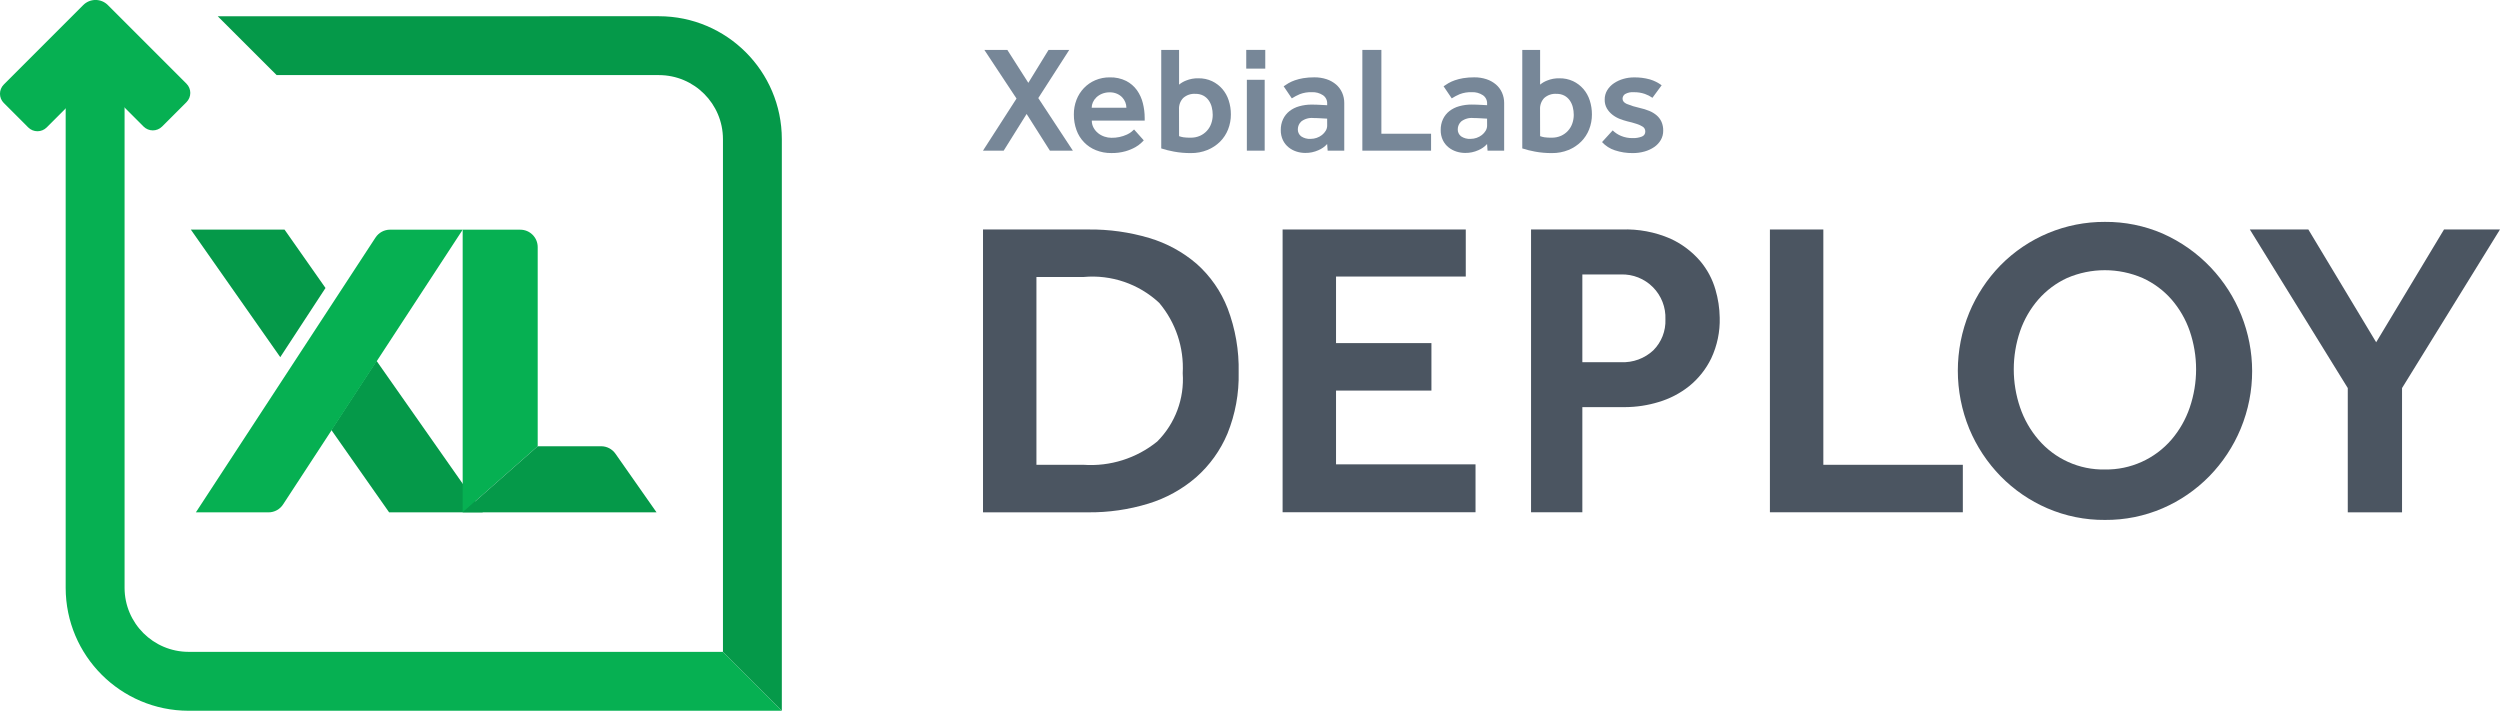
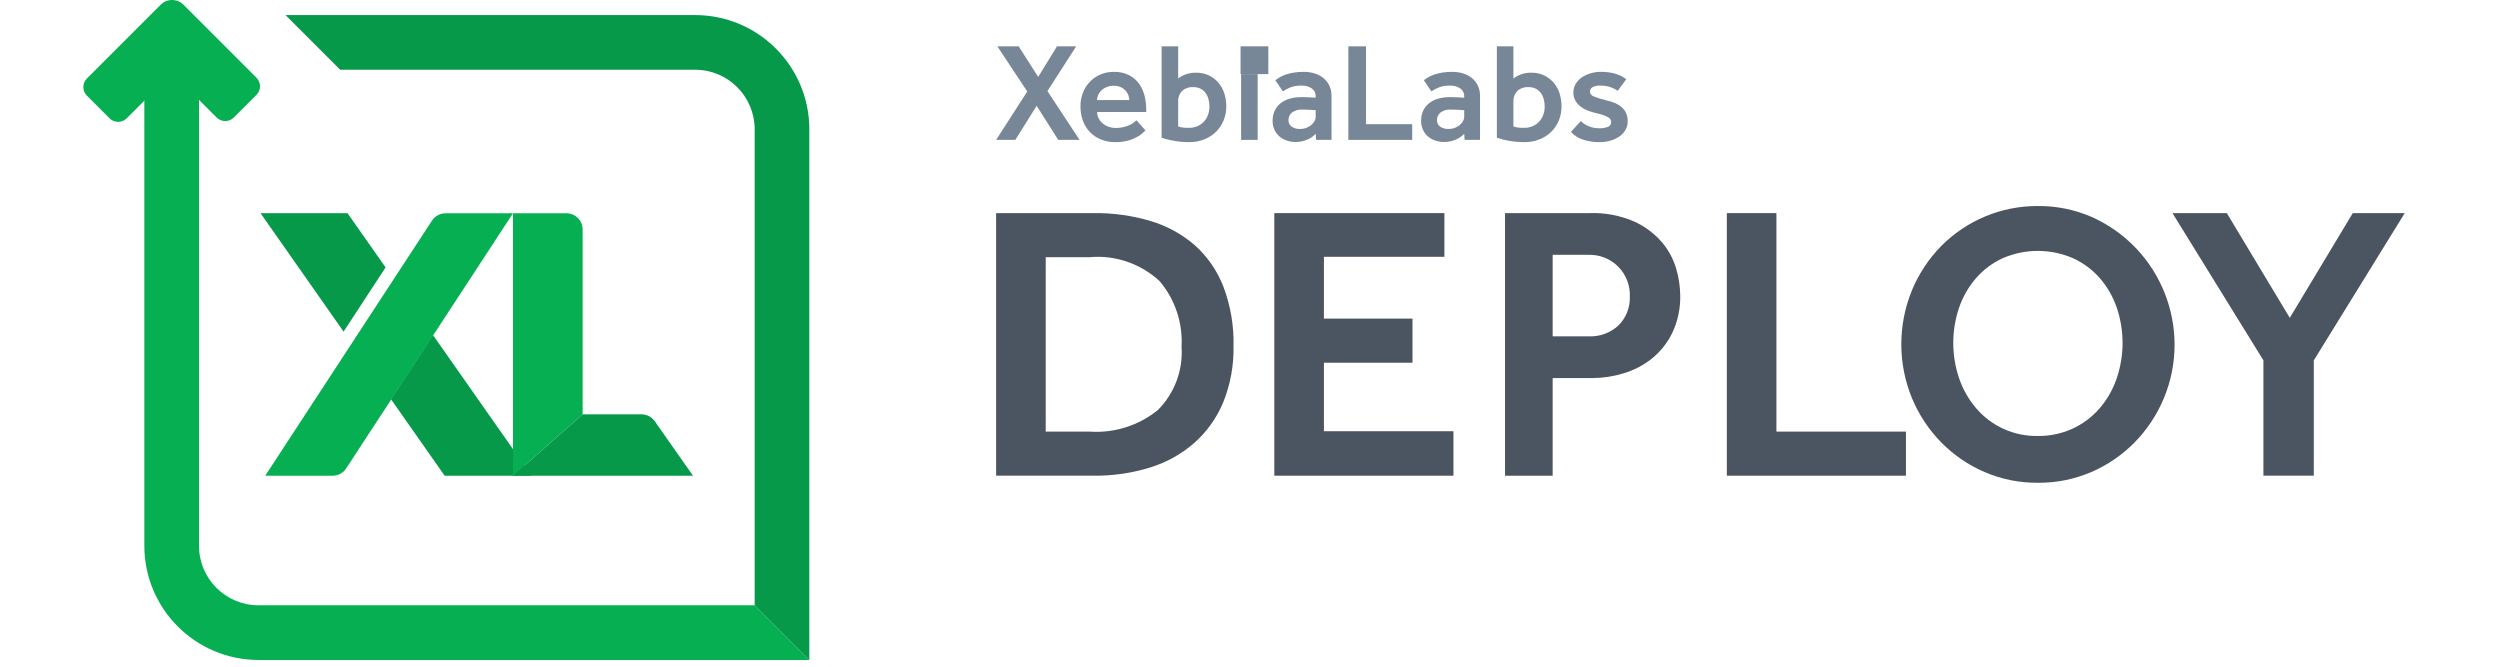
- <svg xmlns="http://www.w3.org/2000/svg" id="Layer_2_copy" data-name="Layer 2 copy" viewBox="0 0 83.571 23.759">
-   <defs>
-     <style>.cls-1{fill:#778798;}.cls-2{fill:#06b052;}.cls-3{fill:#059949;}.cls-4{fill:#4b5561;}</style>
-   </defs>
-   <path class="cls-1" d="M69.624,8.48a.89.89,0,0,0,.28.184.964.964,0,0,0,.386.073.783.783,0,0,0,.308-.05.172.172,0,0,0,.116-.167.186.186,0,0,0-.106-.177A.961.961,0,0,0,70.427,8.263a3.157,3.157,0,0,0-.313-.086,2.181,2.181,0,0,1-.252-.081.952.952,0,0,1-.245-.139.748.748,0,0,1-.187-.212A.569.569,0,0,1,69.357,7.45a.588.588,0,0,1,.086-.316.759.759,0,0,1,.225-.232,1.11,1.11,0,0,1,.313-.144,1.258,1.258,0,0,1,.351-.05,1.88,1.88,0,0,1,.533.066,1.268,1.268,0,0,1,.396.197l-.308.419a1.036,1.036,0,0,0-.252-.129,1.06,1.06,0,0,0-.369-.058.509.509,0,0,0-.295.063.188.188,0,0,0-.083.154q0,.111.139.174a2.583,2.583,0,0,0,.432.134,1.913,1.913,0,0,1,.326.101.903.903,0,0,1,.247.151.623.623,0,0,1,.159.215.717.717,0,0,1,.056.295.606.606,0,0,1-.081.311.728.728,0,0,1-.22.235,1.098,1.098,0,0,1-.323.149,1.411,1.411,0,0,1-.391.053,1.816,1.816,0,0,1-.601-.093,1.001,1.001,0,0,1-.429-.275Z" transform="translate(-15.71464 -4.12063)" />
-   <path class="cls-1" d="M49.695,7.415,48.62,5.789h.768l.702,1.101L50.766,5.789h.692L50.423,7.399,51.579,9.157h-.768l-.778-1.227L49.266,9.157h-.692Z" transform="translate(-15.71464 -4.12063)" />
-   <path class="cls-1" d="M53.949,8.813l-.083.083a.995.995,0,0,1-.197.144,1.529,1.529,0,0,1-.328.136,1.654,1.654,0,0,1-.477.061,1.338,1.338,0,0,1-.515-.096,1.131,1.131,0,0,1-.649-.672,1.494,1.494,0,0,1-.088-.525,1.32,1.32,0,0,1,.088-.487,1.19,1.19,0,0,1,.247-.391,1.159,1.159,0,0,1,.379-.263,1.205,1.205,0,0,1,.487-.096,1.162,1.162,0,0,1,.548.119,1.018,1.018,0,0,1,.361.311,1.277,1.277,0,0,1,.197.434,2.035,2.035,0,0,1,.061.495v.086H52.212a.485.485,0,0,0,.058.237.606.606,0,0,0,.151.182.682.682,0,0,0,.212.116.724.724,0,0,0,.235.04,1.198,1.198,0,0,0,.52-.109.704.704,0,0,0,.149-.091q.058-.048.088-.078Zm-.581-1.091a.501.501,0,0,0-.035-.182.515.515,0,0,0-.104-.164.538.538,0,0,0-.174-.121.583.583,0,0,0-.242-.048.663.663,0,0,0-.26.048.612.612,0,0,0-.189.121.523.523,0,0,0-.116.164.445.445,0,0,0-.04.182Z" transform="translate(-15.71464 -4.12063)" />
-   <path class="cls-1" d="M54.533,5.789h.596V6.95a.815.815,0,0,1,.232-.136A1.022,1.022,0,0,1,55.775,6.738a1.042,1.042,0,0,1,.457.096,1.057,1.057,0,0,1,.341.258,1.098,1.098,0,0,1,.215.384,1.492,1.492,0,0,1,.073.47,1.347,1.347,0,0,1-.094.502,1.198,1.198,0,0,1-.268.409A1.294,1.294,0,0,1,56.078,9.134a1.427,1.427,0,0,1-.555.104,2.987,2.987,0,0,1-.568-.05,3.224,3.224,0,0,1-.422-.106ZM55.129,8.672a.838.838,0,0,0,.146.038,1.588,1.588,0,0,0,.237.013.75.75,0,0,0,.318-.063.712.712,0,0,0,.232-.169.703.703,0,0,0,.144-.245.867.867,0,0,0,.048-.285,1.043,1.043,0,0,0-.033-.263.675.675,0,0,0-.104-.225.52.52,0,0,0-.179-.157.545.545,0,0,0-.26-.058.558.558,0,0,0-.412.139.515.515,0,0,0-.139.381Z" transform="translate(-15.71464 -4.12063)" />
-   <path class="cls-1" d="M57.395,6.788h.596V9.157h-.596Z" transform="translate(-15.71464 -4.12063)" />
-   <path class="cls-1" d="M60.079,8.935a.817.817,0,0,1-.293.207,1.037,1.037,0,0,1-.439.091.958.958,0,0,1-.29-.045.819.819,0,0,1-.263-.139.694.694,0,0,1-.192-.24.759.759,0,0,1-.073-.343.83.83,0,0,1,.076-.361.75.75,0,0,1,.212-.268.94.94,0,0,1,.328-.164,1.522,1.522,0,0,1,.424-.056q.071,0,.157.003t.167.008q.091.005.187.01V7.581a.323.323,0,0,0-.141-.278.62.62,0,0,0-.369-.101,1.033,1.033,0,0,0-.404.066,1.806,1.806,0,0,0-.268.141l-.273-.404q.071-.05.162-.104a1.251,1.251,0,0,1,.212-.096,1.753,1.753,0,0,1,.28-.071,2.188,2.188,0,0,1,.371-.028,1.266,1.266,0,0,1,.412.063.946.946,0,0,1,.316.177.77.77,0,0,1,.202.273.842.842,0,0,1,.071.346V9.157h-.555Zm0-.848q-.091-.005-.177-.01-.071-.005-.149-.008-.078-.003-.134-.003a.571.571,0,0,0-.404.114.354.354,0,0,0-.116.26.286.286,0,0,0,.109.237.509.509,0,0,0,.321.086.615.615,0,0,0,.379-.131.521.521,0,0,0,.124-.141.331.331,0,0,0,.048-.172Z" transform="translate(-15.71464 -4.12063)" />
-   <path class="cls-1" d="M61.256,5.789h.636V8.591H63.553v.566H61.256Z" transform="translate(-15.71464 -4.12063)" />
-   <path class="cls-1" d="M65.425,8.935a.816.816,0,0,1-.293.207,1.037,1.037,0,0,1-.439.091.958.958,0,0,1-.29-.045.819.819,0,0,1-.263-.139.695.695,0,0,1-.192-.24A.759.759,0,0,1,63.875,8.465a.83.83,0,0,1,.076-.361.75.75,0,0,1,.212-.268.941.941,0,0,1,.328-.164,1.522,1.522,0,0,1,.424-.056q.071,0,.157.003t.167.008q.091.005.187.01V7.581a.323.323,0,0,0-.141-.278.62.62,0,0,0-.369-.101,1.033,1.033,0,0,0-.404.066,1.805,1.805,0,0,0-.268.141l-.273-.404q.071-.05.162-.104a1.251,1.251,0,0,1,.212-.096,1.753,1.753,0,0,1,.28-.071,2.188,2.188,0,0,1,.371-.028,1.266,1.266,0,0,1,.411.063.946.946,0,0,1,.316.177.77.77,0,0,1,.202.273.842.842,0,0,1,.071.346V9.157h-.555Zm0-.848q-.091-.005-.177-.01-.071-.005-.149-.008-.078-.003-.134-.003a.571.571,0,0,0-.404.114.354.354,0,0,0-.116.26.286.286,0,0,0,.109.237.509.509,0,0,0,.321.086.615.615,0,0,0,.379-.131.521.521,0,0,0,.124-.141.331.331,0,0,0,.048-.172Z" transform="translate(-15.71464 -4.12063)" />
-   <path class="cls-1" d="M66.602,5.789h.596V6.95A.815.815,0,0,1,67.43,6.814,1.022,1.022,0,0,1,67.844,6.738a1.042,1.042,0,0,1,.457.096,1.057,1.057,0,0,1,.341.258,1.098,1.098,0,0,1,.215.384,1.492,1.492,0,0,1,.073.47,1.347,1.347,0,0,1-.094.502,1.197,1.197,0,0,1-.268.409A1.294,1.294,0,0,1,68.147,9.134a1.427,1.427,0,0,1-.555.104,2.987,2.987,0,0,1-.568-.05,3.224,3.224,0,0,1-.422-.106ZM67.198,8.672a.837.837,0,0,0,.146.038,1.588,1.588,0,0,0,.237.013.75.75,0,0,0,.318-.063.712.712,0,0,0,.232-.169.703.703,0,0,0,.144-.245.867.867,0,0,0,.048-.285,1.043,1.043,0,0,0-.033-.263.676.676,0,0,0-.104-.225.52.52,0,0,0-.179-.157.545.545,0,0,0-.26-.058.558.558,0,0,0-.412.139.515.515,0,0,0-.139.381Z" transform="translate(-15.71464 -4.12063)" />
-   <rect class="cls-1" x="41.66" y="1.668" width="0.636" height="0.626" />
-   <path class="cls-2" d="M16.658,8.38l-.816-.816a.437.437,0,0,1,0-.618l2.655-2.656a.582.582,0,0,1,.823,0L21.948,6.918a.437.437,0,0,1-0.0.618l-.816.816a.437.437,0,0,1-.617-0L18.909,6.746,17.276,8.38A.437.437,0,0,1,16.658,8.38Z" transform="translate(-15.71464 -4.12063)" />
-   <path class="cls-2" d="M39.882,25.911H22.019a2.143,2.143,0,0,1-2.14-2.14V6.439H17.91V23.771a4.113,4.113,0,0,0,4.108,4.109H41.85Z" transform="translate(-15.71464 -4.12063)" />
-   <polygon class="cls-3" points="16.139 17.127 12.587 12.062 11.076 14.373 13.008 17.127 16.139 17.127" />
-   <path class="cls-2" d="M28.754,11.798a.582.582,0,0,0-.487.264L22.262,21.248h2.427a.582.582,0,0,0,.493-.272l6-9.178Z" transform="translate(-15.71464 -4.12063)" />
-   <path class="cls-2" d="M33.689,19.038v-6.657a.582.582,0,0,0-.582-.582H31.181v9.45Z" transform="translate(-15.71464 -4.12063)" />
-   <path class="cls-3" d="M36.287,19.286a.582.582,0,0,0-.477-.248H33.689l-2.508,2.21V21.248H37.662Z" transform="translate(-15.71464 -4.12063)" />
-   <polygon class="cls-3" points="9.512 7.676 6.38 7.676 9.369 11.939 10.881 9.627 9.512 7.676" />
-   <path class="cls-3" d="M37.742,4.663l-14.749.001L24.962,6.631H37.742a2.143,2.143,0,0,1,2.14,2.14V25.911l1.968,1.968V8.772A4.113,4.113,0,0,0,37.742,4.663Z" transform="translate(-15.71464 -4.12063)" />
-   <path class="cls-4" d="M48.575,11.792h3.529a6.871,6.871,0,0,1,2.027.284,4.316,4.316,0,0,1,1.587.865,3.871,3.871,0,0,1,1.034,1.488,5.667,5.667,0,0,1,.369,2.14,5.147,5.147,0,0,1-.375,2.048,4.022,4.022,0,0,1-1.049,1.46,4.402,4.402,0,0,1-1.594.879,6.659,6.659,0,0,1-2.013.291H48.575Zm3.359,7.866a3.526,3.526,0,0,0,2.466-.779,2.941,2.941,0,0,0,.851-2.282,3.363,3.363,0,0,0-.787-2.353,3.271,3.271,0,0,0-2.53-.864H50.361v6.279Z" transform="translate(-15.71464 -4.12063)" />
-   <path class="cls-4" d="M58.59,11.792h6.123v1.573h-4.337v2.225h3.189v1.587H60.376v2.466h4.663v1.601H58.59Z" transform="translate(-15.71464 -4.12063)" />
-   <path class="cls-4" d="M66.895,11.792h3.033a3.737,3.737,0,0,1,1.623.305,2.917,2.917,0,0,1,.999.751,2.587,2.587,0,0,1,.51.957,3.515,3.515,0,0,1,.142.935,3.009,3.009,0,0,1-.284,1.361,2.728,2.728,0,0,1-.737.928,3.014,3.014,0,0,1-1.021.531,3.879,3.879,0,0,1-1.119.17H68.61v3.515H66.895Zm3.004,4.436a1.479,1.479,0,0,0,1.084-.397,1.386,1.386,0,0,0,.404-1.034,1.443,1.443,0,0,0-1.488-1.502H68.61v2.934Z" transform="translate(-15.71464 -4.12063)" />
-   <path class="cls-4" d="M74.88,11.792h1.786v7.866h4.663v1.587H74.88Z" transform="translate(-15.71464 -4.12063)" />
-   <path class="cls-4" d="M86.08,21.501a4.767,4.767,0,0,1-1.928-.39,4.907,4.907,0,0,1-1.559-1.07,5.047,5.047,0,0,1-1.049-1.587,5.12,5.12,0,0,1,0-3.883,5.031,5.031,0,0,1,1.042-1.58,4.864,4.864,0,0,1,3.494-1.453,4.77,4.77,0,0,1,1.928.39,5.034,5.034,0,0,1,2.608,6.527,5.041,5.041,0,0,1-1.049,1.587,4.909,4.909,0,0,1-1.559,1.07A4.77,4.77,0,0,1,86.08,21.501Zm0-1.686a2.877,2.877,0,0,0,2.225-1,3.268,3.268,0,0,0,.609-1.07,3.953,3.953,0,0,0,0-2.558,3.211,3.211,0,0,0-.609-1.056,2.866,2.866,0,0,0-.964-.716,3.184,3.184,0,0,0-2.53,0,2.878,2.878,0,0,0-.957.716,3.212,3.212,0,0,0-.61,1.056,3.958,3.958,0,0,0,0,2.558,3.268,3.268,0,0,0,.61,1.07,2.848,2.848,0,0,0,2.225 1Z" transform="translate(-15.71464 -4.12063)" />
-   <path class="cls-4" d="M94.197,17.093l-3.274-5.301H92.879l2.267,3.77,2.268-3.77h1.871l-3.274,5.301v4.153H94.197Z" transform="translate(-15.71464 -4.12063)" />
+ <svg xmlns="http://www.w3.org/2000/svg" width="90px" height="24px" viewBox="0 0 90 24" version="1.1">
+   <defs />
+   <g id="xld-2color-mark-115x32" stroke="none" stroke-width="1" fill="none" fill-rule="evenodd">
+     <g transform="translate(3, 0)" fill-rule="nonzero">
+       <path d="M53.91,4.359 C53.99,4.438 54.086,4.501 54.19,4.544 C54.312,4.594 54.444,4.619 54.576,4.617 C54.681,4.621 54.786,4.604 54.884,4.567 C54.955,4.542 55.002,4.475 55,4.4 C55.004,4.325 54.962,4.255 54.894,4.223 C54.837,4.19 54.776,4.163 54.712,4.142 C54.61,4.108 54.505,4.08 54.399,4.057 C54.314,4.035 54.229,4.008 54.147,3.976 C54.059,3.942 53.976,3.895 53.902,3.837 C53.827,3.779 53.763,3.707 53.715,3.625 C53.664,3.535 53.639,3.433 53.642,3.329 C53.64,3.218 53.67,3.109 53.728,3.014 C53.785,2.921 53.862,2.842 53.952,2.781 C54.049,2.718 54.154,2.669 54.266,2.638 C54.38,2.604 54.498,2.587 54.616,2.587 C54.796,2.583 54.976,2.605 55.149,2.653 C55.292,2.695 55.426,2.761 55.546,2.85 L55.238,3.269 C55.16,3.214 55.075,3.171 54.985,3.14 C54.867,3.099 54.742,3.079 54.616,3.082 C54.514,3.073 54.411,3.095 54.321,3.145 C54.27,3.18 54.238,3.237 54.238,3.299 C54.238,3.373 54.284,3.431 54.377,3.473 C54.516,3.53 54.661,3.575 54.808,3.607 C54.92,3.631 55.029,3.665 55.134,3.708 C55.224,3.745 55.308,3.796 55.382,3.86 C55.449,3.919 55.504,3.992 55.541,4.074 C55.58,4.168 55.599,4.268 55.596,4.37 C55.598,4.479 55.57,4.586 55.515,4.68 C55.46,4.774 55.385,4.854 55.296,4.915 C55.197,4.982 55.088,5.032 54.972,5.064 C54.845,5.1 54.713,5.118 54.581,5.117 C54.377,5.12 54.174,5.088 53.98,5.024 C53.816,4.97 53.668,4.876 53.551,4.748 L53.91,4.359 Z" id="Shape" fill="#778798" />
+       <polygon id="Shape" fill="#778798" points="33.981 3.294 32.905 1.668 33.673 1.668 34.375 2.769 35.051 1.668 35.743 1.668 34.708 3.279 35.864 5.036 35.097 5.036 34.319 3.809 33.552 5.036 32.86 5.036" />
+       <path d="M38.235,4.693 L38.151,4.776 C38.092,4.832 38.026,4.88 37.954,4.92 C37.851,4.978 37.741,5.024 37.626,5.056 C37.471,5.1 37.31,5.12 37.149,5.117 C36.973,5.119 36.798,5.087 36.634,5.021 C36.331,4.901 36.095,4.656 35.985,4.349 C35.924,4.181 35.895,4.003 35.897,3.824 C35.895,3.658 35.925,3.492 35.985,3.337 C36.041,3.192 36.125,3.059 36.233,2.946 C36.34,2.834 36.469,2.744 36.611,2.683 C36.765,2.618 36.931,2.585 37.099,2.587 C37.288,2.581 37.476,2.622 37.646,2.706 C37.79,2.779 37.913,2.886 38.008,3.016 C38.1,3.147 38.167,3.295 38.204,3.45 C38.245,3.612 38.265,3.779 38.265,3.945 L38.265,4.031 L36.498,4.031 C36.496,4.114 36.516,4.196 36.556,4.269 C36.594,4.339 36.645,4.4 36.707,4.45 C36.77,4.501 36.842,4.541 36.919,4.566 C36.995,4.593 37.074,4.606 37.154,4.607 C37.333,4.61 37.511,4.573 37.674,4.498 C37.727,4.474 37.777,4.444 37.823,4.407 C37.862,4.375 37.891,4.349 37.912,4.329 L38.235,4.693 Z M37.654,3.602 C37.654,3.54 37.642,3.478 37.619,3.42 C37.595,3.359 37.56,3.304 37.515,3.256 C37.466,3.205 37.407,3.163 37.341,3.135 C37.265,3.102 37.182,3.085 37.099,3.087 C37.01,3.085 36.921,3.102 36.839,3.135 C36.768,3.163 36.704,3.204 36.649,3.256 C36.6,3.303 36.561,3.359 36.533,3.42 C36.507,3.477 36.493,3.539 36.493,3.602 L37.654,3.602 Z" id="Shape" fill="#778798" />
+       <path d="M38.818,1.668 L39.414,1.668 L39.414,2.829 C39.483,2.771 39.562,2.725 39.646,2.693 C39.778,2.639 39.919,2.614 40.06,2.617 C40.218,2.614 40.374,2.647 40.517,2.713 C40.647,2.775 40.763,2.863 40.858,2.971 C40.955,3.083 41.028,3.214 41.073,3.355 C41.122,3.506 41.147,3.665 41.146,3.824 C41.147,3.996 41.116,4.167 41.053,4.327 C40.992,4.48 40.901,4.619 40.785,4.736 C40.664,4.855 40.521,4.949 40.363,5.013 C40.187,5.085 39.998,5.12 39.808,5.117 C39.617,5.118 39.427,5.101 39.24,5.066 C39.097,5.041 38.956,5.005 38.818,4.96 L38.818,1.668 Z M39.414,4.551 C39.462,4.568 39.511,4.581 39.56,4.589 C39.639,4.599 39.719,4.604 39.798,4.602 C39.907,4.604 40.016,4.583 40.116,4.539 C40.204,4.499 40.283,4.441 40.348,4.37 C40.412,4.299 40.461,4.215 40.492,4.125 C40.524,4.033 40.54,3.936 40.54,3.839 C40.54,3.751 40.529,3.663 40.507,3.577 C40.487,3.496 40.452,3.42 40.404,3.352 C40.357,3.287 40.296,3.233 40.224,3.196 C40.144,3.155 40.055,3.135 39.964,3.137 C39.814,3.126 39.666,3.176 39.553,3.276 C39.456,3.379 39.406,3.517 39.414,3.658 L39.414,4.551 Z" id="Shape" fill="#778798" />
+       <polygon id="Shape" fill="#778798" points="41.68 2.668 42.276 2.668 42.276 5.036 41.68 5.036" />
+       <path d="M44.364,4.814 C44.283,4.904 44.183,4.975 44.071,5.021 C43.933,5.083 43.783,5.114 43.632,5.112 C43.534,5.112 43.436,5.096 43.342,5.066 C43.247,5.037 43.158,4.989 43.079,4.928 C42.998,4.863 42.933,4.781 42.887,4.688 C42.836,4.581 42.811,4.463 42.814,4.344 C42.812,4.22 42.838,4.096 42.89,3.983 C42.939,3.879 43.012,3.787 43.102,3.716 C43.199,3.64 43.311,3.584 43.43,3.552 C43.568,3.513 43.711,3.494 43.854,3.496 C43.901,3.496 43.954,3.497 44.011,3.499 C44.068,3.5 44.124,3.503 44.178,3.506 C44.238,3.509 44.3,3.513 44.364,3.516 L44.364,3.461 C44.368,3.35 44.315,3.245 44.223,3.183 C44.114,3.111 43.985,3.076 43.854,3.082 C43.717,3.077 43.579,3.099 43.45,3.148 C43.357,3.187 43.268,3.234 43.183,3.289 L42.91,2.885 C42.957,2.851 43.011,2.817 43.072,2.781 C43.139,2.743 43.21,2.711 43.284,2.685 C43.375,2.654 43.469,2.631 43.564,2.615 C43.687,2.595 43.811,2.586 43.935,2.587 C44.075,2.585 44.214,2.606 44.347,2.65 C44.462,2.688 44.569,2.748 44.662,2.827 C44.749,2.902 44.818,2.995 44.864,3.099 C44.912,3.208 44.936,3.326 44.935,3.445 L44.935,5.036 L44.379,5.036 L44.364,4.814 Z M44.364,3.966 C44.304,3.962 44.245,3.959 44.188,3.955 C44.14,3.952 44.091,3.95 44.039,3.948 C43.986,3.946 43.942,3.945 43.905,3.945 C43.761,3.931 43.616,3.971 43.501,4.059 C43.427,4.126 43.385,4.22 43.385,4.319 C43.381,4.411 43.421,4.499 43.493,4.556 C43.588,4.62 43.7,4.65 43.814,4.642 C43.951,4.642 44.085,4.596 44.193,4.511 C44.242,4.472 44.284,4.424 44.316,4.37 C44.348,4.318 44.364,4.258 44.364,4.198 L44.364,3.966 Z" id="Shape" fill="#778798" />
+       <polygon id="Shape" fill="#778798" points="45.541 1.668 46.177 1.668 46.177 4.471 47.839 4.471 47.839 5.036 45.541 5.036" />
+       <path d="M49.711,4.814 C49.629,4.904 49.529,4.975 49.418,5.021 C49.28,5.083 49.13,5.114 48.978,5.112 C48.88,5.112 48.782,5.096 48.688,5.066 C48.593,5.037 48.504,4.989 48.425,4.928 C48.344,4.863 48.279,4.781 48.234,4.688 C48.183,4.581 48.158,4.463 48.16,4.344 C48.158,4.22 48.184,4.097 48.236,3.983 C48.285,3.879 48.358,3.787 48.448,3.716 C48.546,3.64 48.657,3.584 48.776,3.552 C48.914,3.513 49.057,3.495 49.2,3.496 C49.248,3.496 49.3,3.497 49.357,3.499 C49.414,3.5 49.47,3.503 49.524,3.506 C49.584,3.51 49.647,3.513 49.711,3.516 L49.711,3.461 C49.714,3.35 49.661,3.245 49.569,3.183 C49.46,3.111 49.331,3.076 49.2,3.082 C49.063,3.077 48.925,3.099 48.797,3.148 C48.704,3.187 48.614,3.234 48.529,3.289 L48.256,2.885 C48.303,2.851 48.357,2.817 48.418,2.781 C48.485,2.743 48.556,2.711 48.63,2.685 C48.721,2.654 48.815,2.631 48.91,2.615 C49.033,2.595 49.157,2.586 49.281,2.587 C49.421,2.585 49.56,2.606 49.693,2.65 C49.808,2.688 49.916,2.748 50.008,2.827 C50.095,2.902 50.164,2.995 50.21,3.099 C50.258,3.208 50.282,3.326 50.281,3.445 L50.281,5.036 L49.726,5.036 L49.711,4.814 Z M49.711,3.966 C49.65,3.962 49.591,3.959 49.534,3.955 C49.487,3.952 49.437,3.95 49.385,3.948 C49.333,3.946 49.288,3.945 49.251,3.945 C49.107,3.931 48.962,3.971 48.847,4.059 C48.774,4.126 48.732,4.22 48.731,4.319 C48.727,4.411 48.767,4.499 48.839,4.556 C48.934,4.62 49.047,4.65 49.16,4.642 C49.297,4.642 49.431,4.596 49.539,4.511 C49.588,4.472 49.63,4.424 49.663,4.37 C49.694,4.318 49.711,4.258 49.711,4.198 L49.711,3.966 Z" id="Shape" fill="#778798" />
+       <path d="M50.887,1.668 L51.483,1.668 L51.483,2.829 C51.552,2.771 51.631,2.725 51.715,2.693 C51.847,2.639 51.988,2.614 52.129,2.617 C52.287,2.614 52.443,2.647 52.586,2.713 C52.716,2.775 52.832,2.863 52.927,2.971 C53.024,3.083 53.097,3.214 53.142,3.355 C53.191,3.506 53.216,3.665 53.215,3.824 C53.216,3.996 53.185,4.167 53.122,4.327 C53.061,4.48 52.97,4.619 52.854,4.736 C52.733,4.855 52.59,4.949 52.432,5.013 C52.256,5.085 52.067,5.12 51.877,5.117 C51.686,5.118 51.496,5.101 51.309,5.066 C51.166,5.041 51.025,5.005 50.887,4.96 L50.887,1.668 Z M51.483,4.551 C51.531,4.568 51.58,4.581 51.629,4.589 C51.708,4.599 51.788,4.604 51.867,4.602 C51.976,4.604 52.085,4.583 52.185,4.539 C52.273,4.499 52.352,4.441 52.417,4.37 C52.481,4.299 52.53,4.215 52.561,4.125 C52.593,4.033 52.609,3.936 52.609,3.839 C52.609,3.751 52.598,3.663 52.576,3.577 C52.556,3.496 52.521,3.42 52.473,3.352 C52.426,3.287 52.365,3.233 52.293,3.196 C52.213,3.155 52.124,3.135 52.033,3.137 C51.883,3.126 51.735,3.176 51.622,3.276 C51.525,3.379 51.475,3.517 51.483,3.658 L51.483,4.551 Z" id="Shape" fill="#778798" />
+       <rect id="Rectangle-path" fill="#778798" x="41.66" y="1.668" width="1" height="1" />
+       <path d="M0.944,4.259 L0.128,3.444 C-0.043,3.273 -0.043,2.997 0.128,2.826 L2.783,0.171 C2.892,0.061 3.04,9.27757607e-06 3.195,9.27757607e-06 C3.349,9.27757607e-06 3.497,0.061 3.607,0.171 L6.233,2.797 C6.315,2.879 6.361,2.99 6.361,3.106 C6.361,3.222 6.315,3.333 6.233,3.415 L5.417,4.231 C5.246,4.401 4.97,4.401 4.799,4.231 L3.195,2.626 L1.561,4.259 C1.39,4.43 1.114,4.43 0.944,4.259 Z" id="Shape" fill="#06B052" />
+       <path d="M24.168,21.79 L6.304,21.79 C5.123,21.789 4.165,20.832 4.164,19.65 L4.164,2.319 L2.196,2.319 L2.196,19.65 C2.198,21.918 4.036,23.756 6.304,23.759 L26.136,23.759 L24.168,21.79 Z" id="Shape" fill="#06B052" />
+       <polygon id="Shape" fill="#059949" points="16.139 17.127 12.587 12.062 11.076 14.373 13.008 17.127" />
+       <path d="M13.04,7.678 C12.843,7.678 12.66,7.777 12.552,7.941 L6.547,17.127 L8.974,17.127 C9.175,17.127 9.361,17.025 9.467,16.855 L15.467,7.678 L13.04,7.678 Z" id="Shape" fill="#06B052" />
+       <path d="M17.975,14.917 L17.975,8.26 C17.975,7.938 17.714,7.678 17.392,7.678 L15.467,7.678 L15.467,17.127 L17.975,14.917 Z" id="Shape" fill="#06B052" />
+       <path d="M20.572,15.165 C20.463,15.01 20.285,14.917 20.095,14.917 L17.975,14.917 L15.467,17.127 L15.467,17.127 L21.948,17.127 L20.572,15.165 Z" id="Shape" fill="#059949" />
+       <polygon id="Shape" fill="#059949" points="9.512 7.676 6.38 7.676 9.369 11.939 10.881 9.627" />
+       <path d="M22.027,0.543 L7.279,0.543 L9.247,2.511 L22.027,2.511 C23.209,2.512 24.166,3.47 24.168,4.651 L24.168,21.79 L26.136,23.759 L26.136,4.651 C26.133,2.383 24.295,0.545 22.027,0.543 Z" id="Shape" fill="#059949" />
+       <path d="M32.86,7.672 L36.39,7.672 C37.076,7.665 37.759,7.76 38.416,7.955 C39,8.128 39.541,8.423 40.004,8.82 C40.461,9.227 40.816,9.737 41.038,10.308 C41.298,10.991 41.423,11.718 41.407,12.448 C41.422,13.149 41.295,13.846 41.031,14.496 C40.796,15.056 40.438,15.555 39.982,15.956 C39.518,16.357 38.975,16.656 38.388,16.835 C37.736,17.034 37.057,17.132 36.375,17.125 L32.86,17.125 L32.86,7.672 Z M36.219,15.538 C37.11,15.6 37.992,15.322 38.685,14.759 C39.285,14.157 39.595,13.325 39.536,12.477 C39.583,11.621 39.302,10.779 38.749,10.124 C38.067,9.489 37.147,9.174 36.219,9.259 L34.646,9.259 L34.646,15.538 L36.219,15.538 Z" id="Shape" fill="#4B5561" />
+       <polygon id="Shape" fill="#4B5561" points="42.875 7.672 48.998 7.672 48.998 9.245 44.661 9.245 44.661 11.47 47.85 11.47 47.85 13.058 44.661 13.058 44.661 15.524 49.324 15.524 49.324 17.125 42.875 17.125" />
+       <path d="M51.181,7.672 L54.214,7.672 C54.771,7.651 55.325,7.755 55.837,7.977 C56.22,8.152 56.561,8.408 56.836,8.728 C57.071,9.007 57.245,9.333 57.346,9.685 C57.435,9.989 57.483,10.303 57.488,10.62 C57.501,11.089 57.404,11.555 57.204,11.981 C57.03,12.34 56.778,12.657 56.467,12.909 C56.164,13.15 55.818,13.33 55.447,13.44 C55.084,13.552 54.707,13.609 54.327,13.611 L52.896,13.611 L52.896,17.126 L51.181,17.126 L51.181,7.672 Z M54.185,12.108 C54.585,12.128 54.977,11.985 55.27,11.711 C55.542,11.438 55.689,11.063 55.674,10.677 C55.69,10.276 55.539,9.886 55.257,9.601 C54.974,9.316 54.586,9.161 54.185,9.174 L52.896,9.174 L52.896,12.108 L54.185,12.108 Z" id="Shape" fill="#4B5561" />
+       <polygon id="Shape" fill="#4B5561" points="59.166 7.672 60.951 7.672 60.951 15.538 65.614 15.538 65.614 17.125 59.166 17.125" />
+       <path d="M70.365,17.38 C69.703,17.386 69.046,17.253 68.438,16.991 C67.853,16.739 67.324,16.375 66.879,15.921 C66.431,15.463 66.076,14.924 65.83,14.333 C65.32,13.089 65.32,11.694 65.83,10.45 C66.074,9.862 66.427,9.326 66.871,8.87 C67.792,7.934 69.052,7.41 70.365,7.417 C71.028,7.411 71.684,7.544 72.293,7.807 C74.788,8.915 75.945,11.811 74.901,14.333 C74.655,14.924 74.299,15.463 73.852,15.921 C73.406,16.375 72.877,16.739 72.293,16.991 C71.684,17.253 71.028,17.386 70.365,17.38 Z M70.365,15.694 C71.219,15.707 72.034,15.341 72.59,14.695 C72.86,14.38 73.066,14.017 73.2,13.625 C73.483,12.795 73.483,11.895 73.2,11.066 C73.066,10.679 72.859,10.32 72.59,10.01 C72.323,9.706 71.995,9.462 71.626,9.295 C70.819,8.945 69.904,8.945 69.097,9.295 C68.731,9.464 68.405,9.707 68.14,10.01 C67.871,10.32 67.664,10.679 67.53,11.066 C67.247,11.896 67.247,12.795 67.53,13.625 C67.664,14.017 67.871,14.38 68.14,14.695 C68.694,15.345 69.511,15.712 70.365,15.694 L70.365,15.694 Z" id="Shape" fill="#4B5561" />
+       <polygon id="Shape" fill="#4B5561" points="78.483 12.973 75.208 7.672 77.165 7.672 79.432 11.442 81.7 7.672 83.571 7.672 80.297 12.973 80.297 17.125 78.483 17.125" />
+     </g>
+   </g>
</svg>
